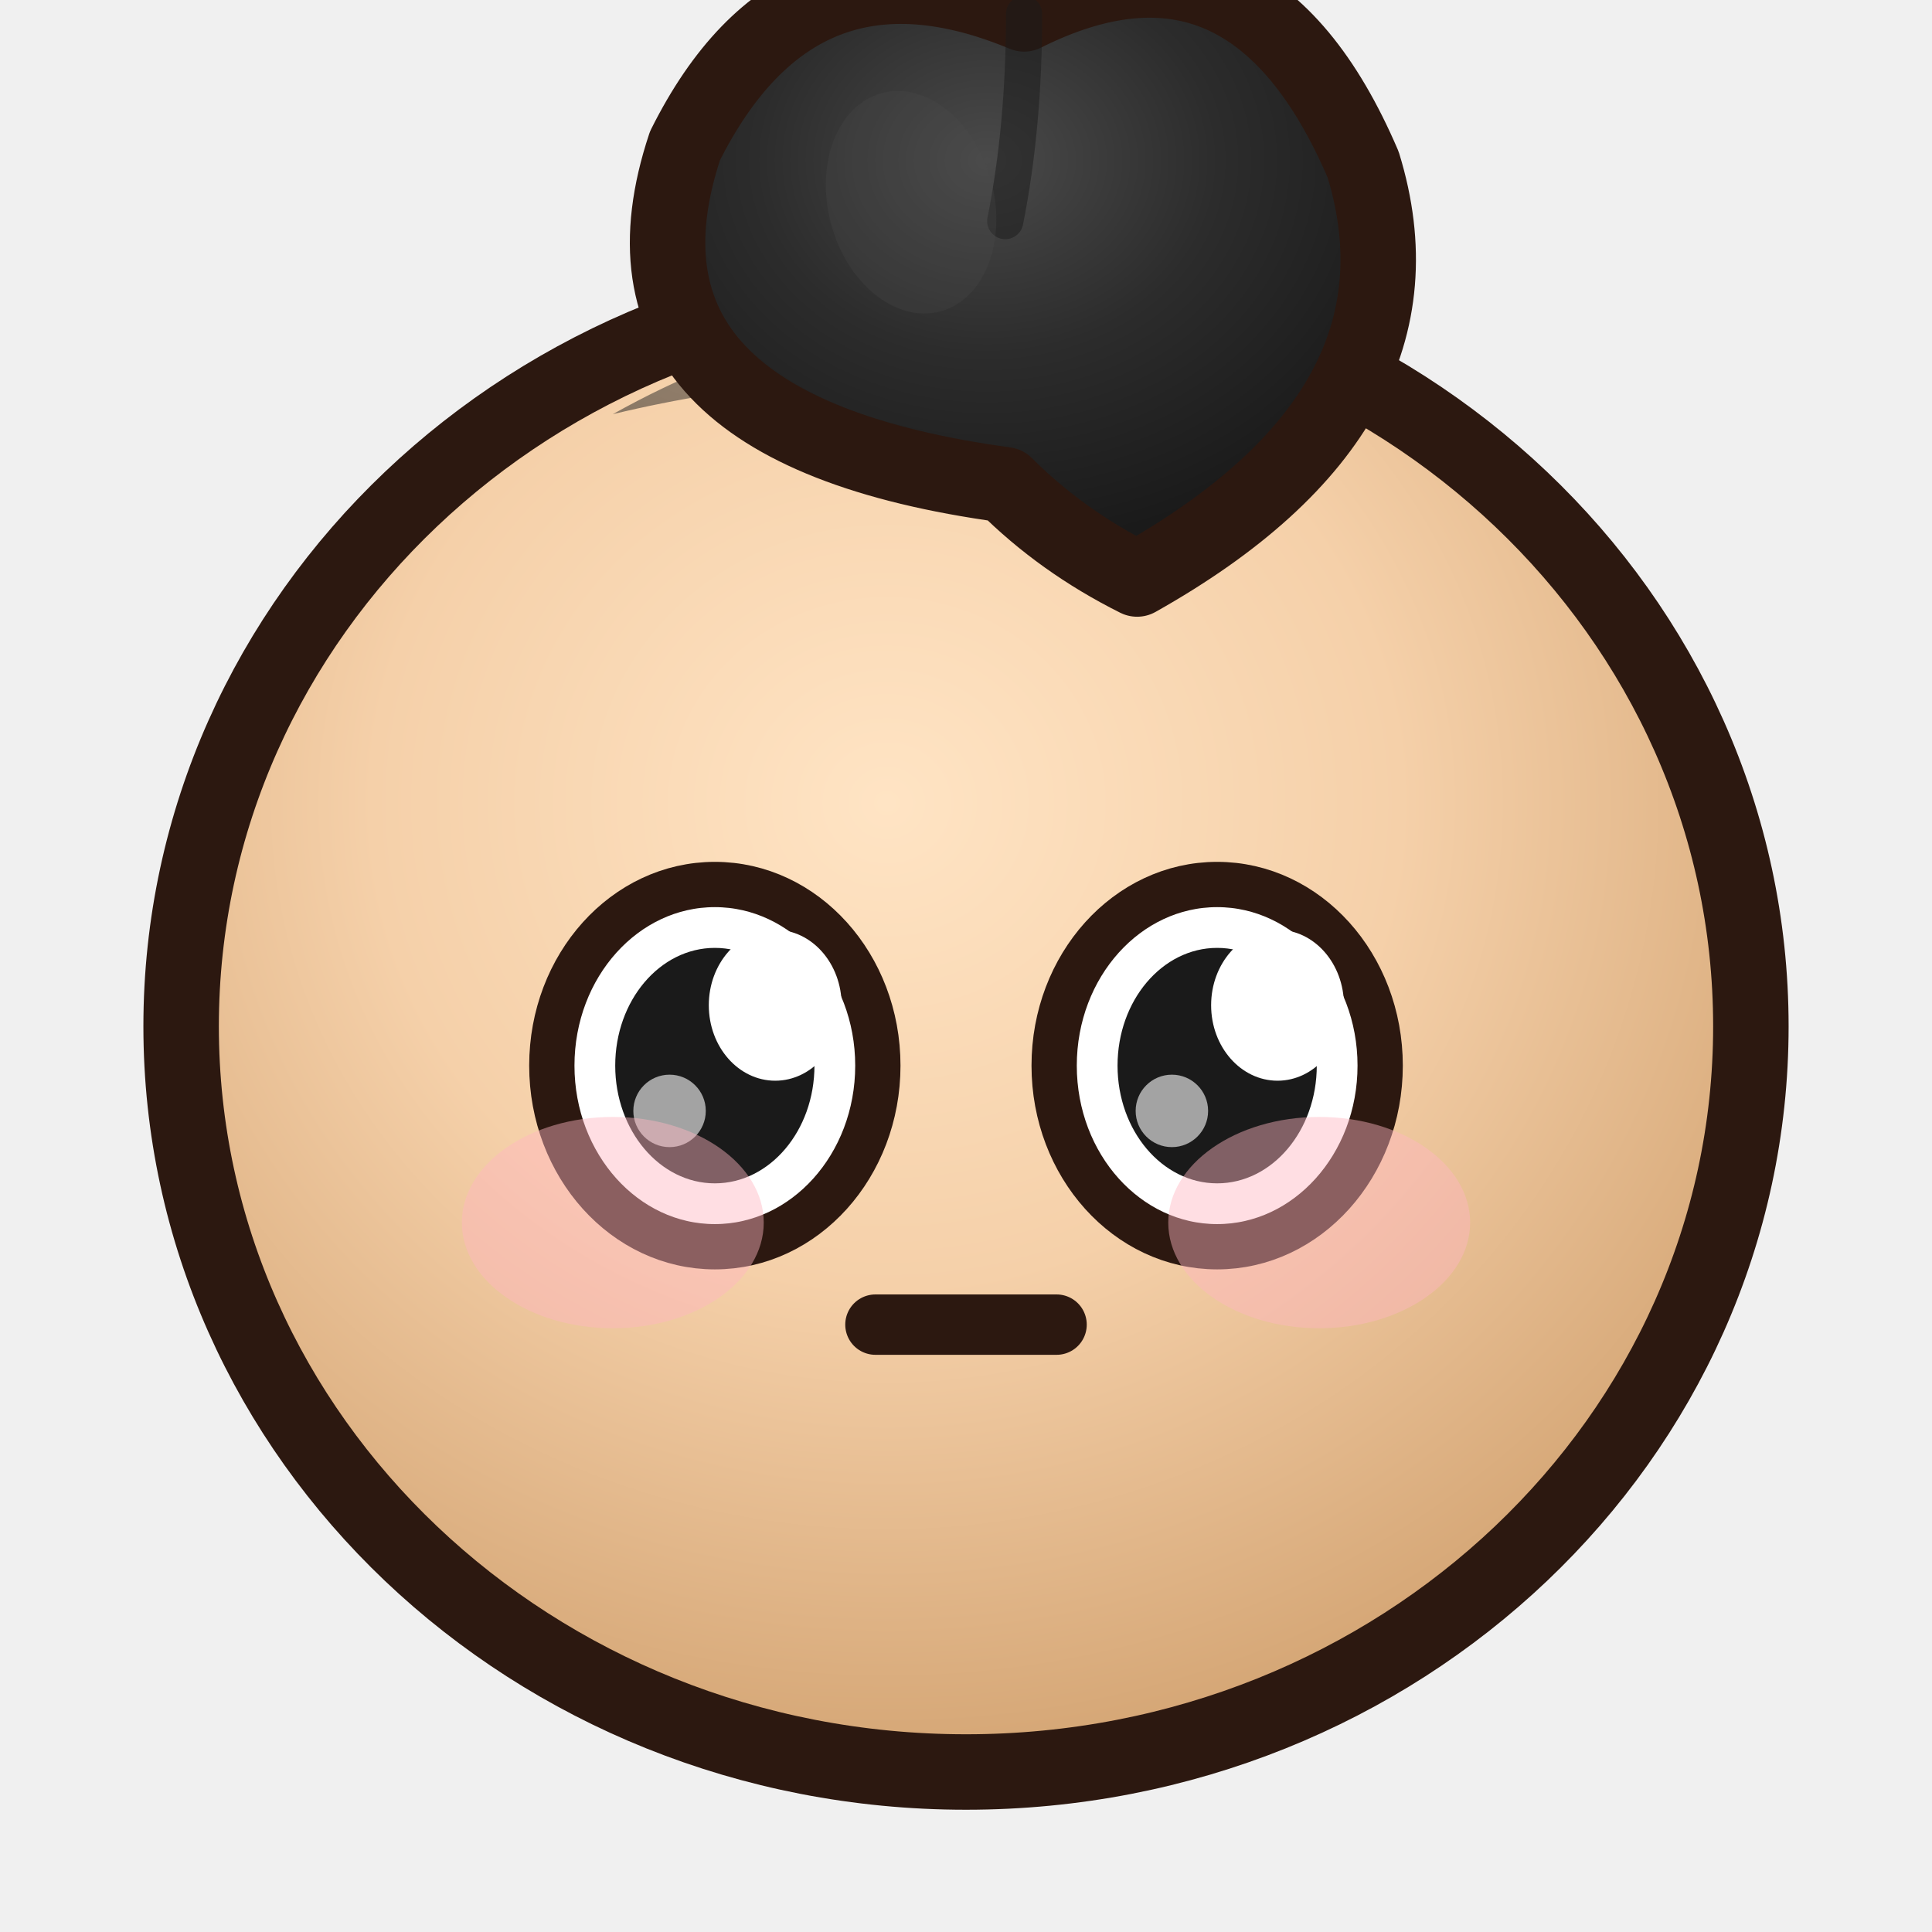
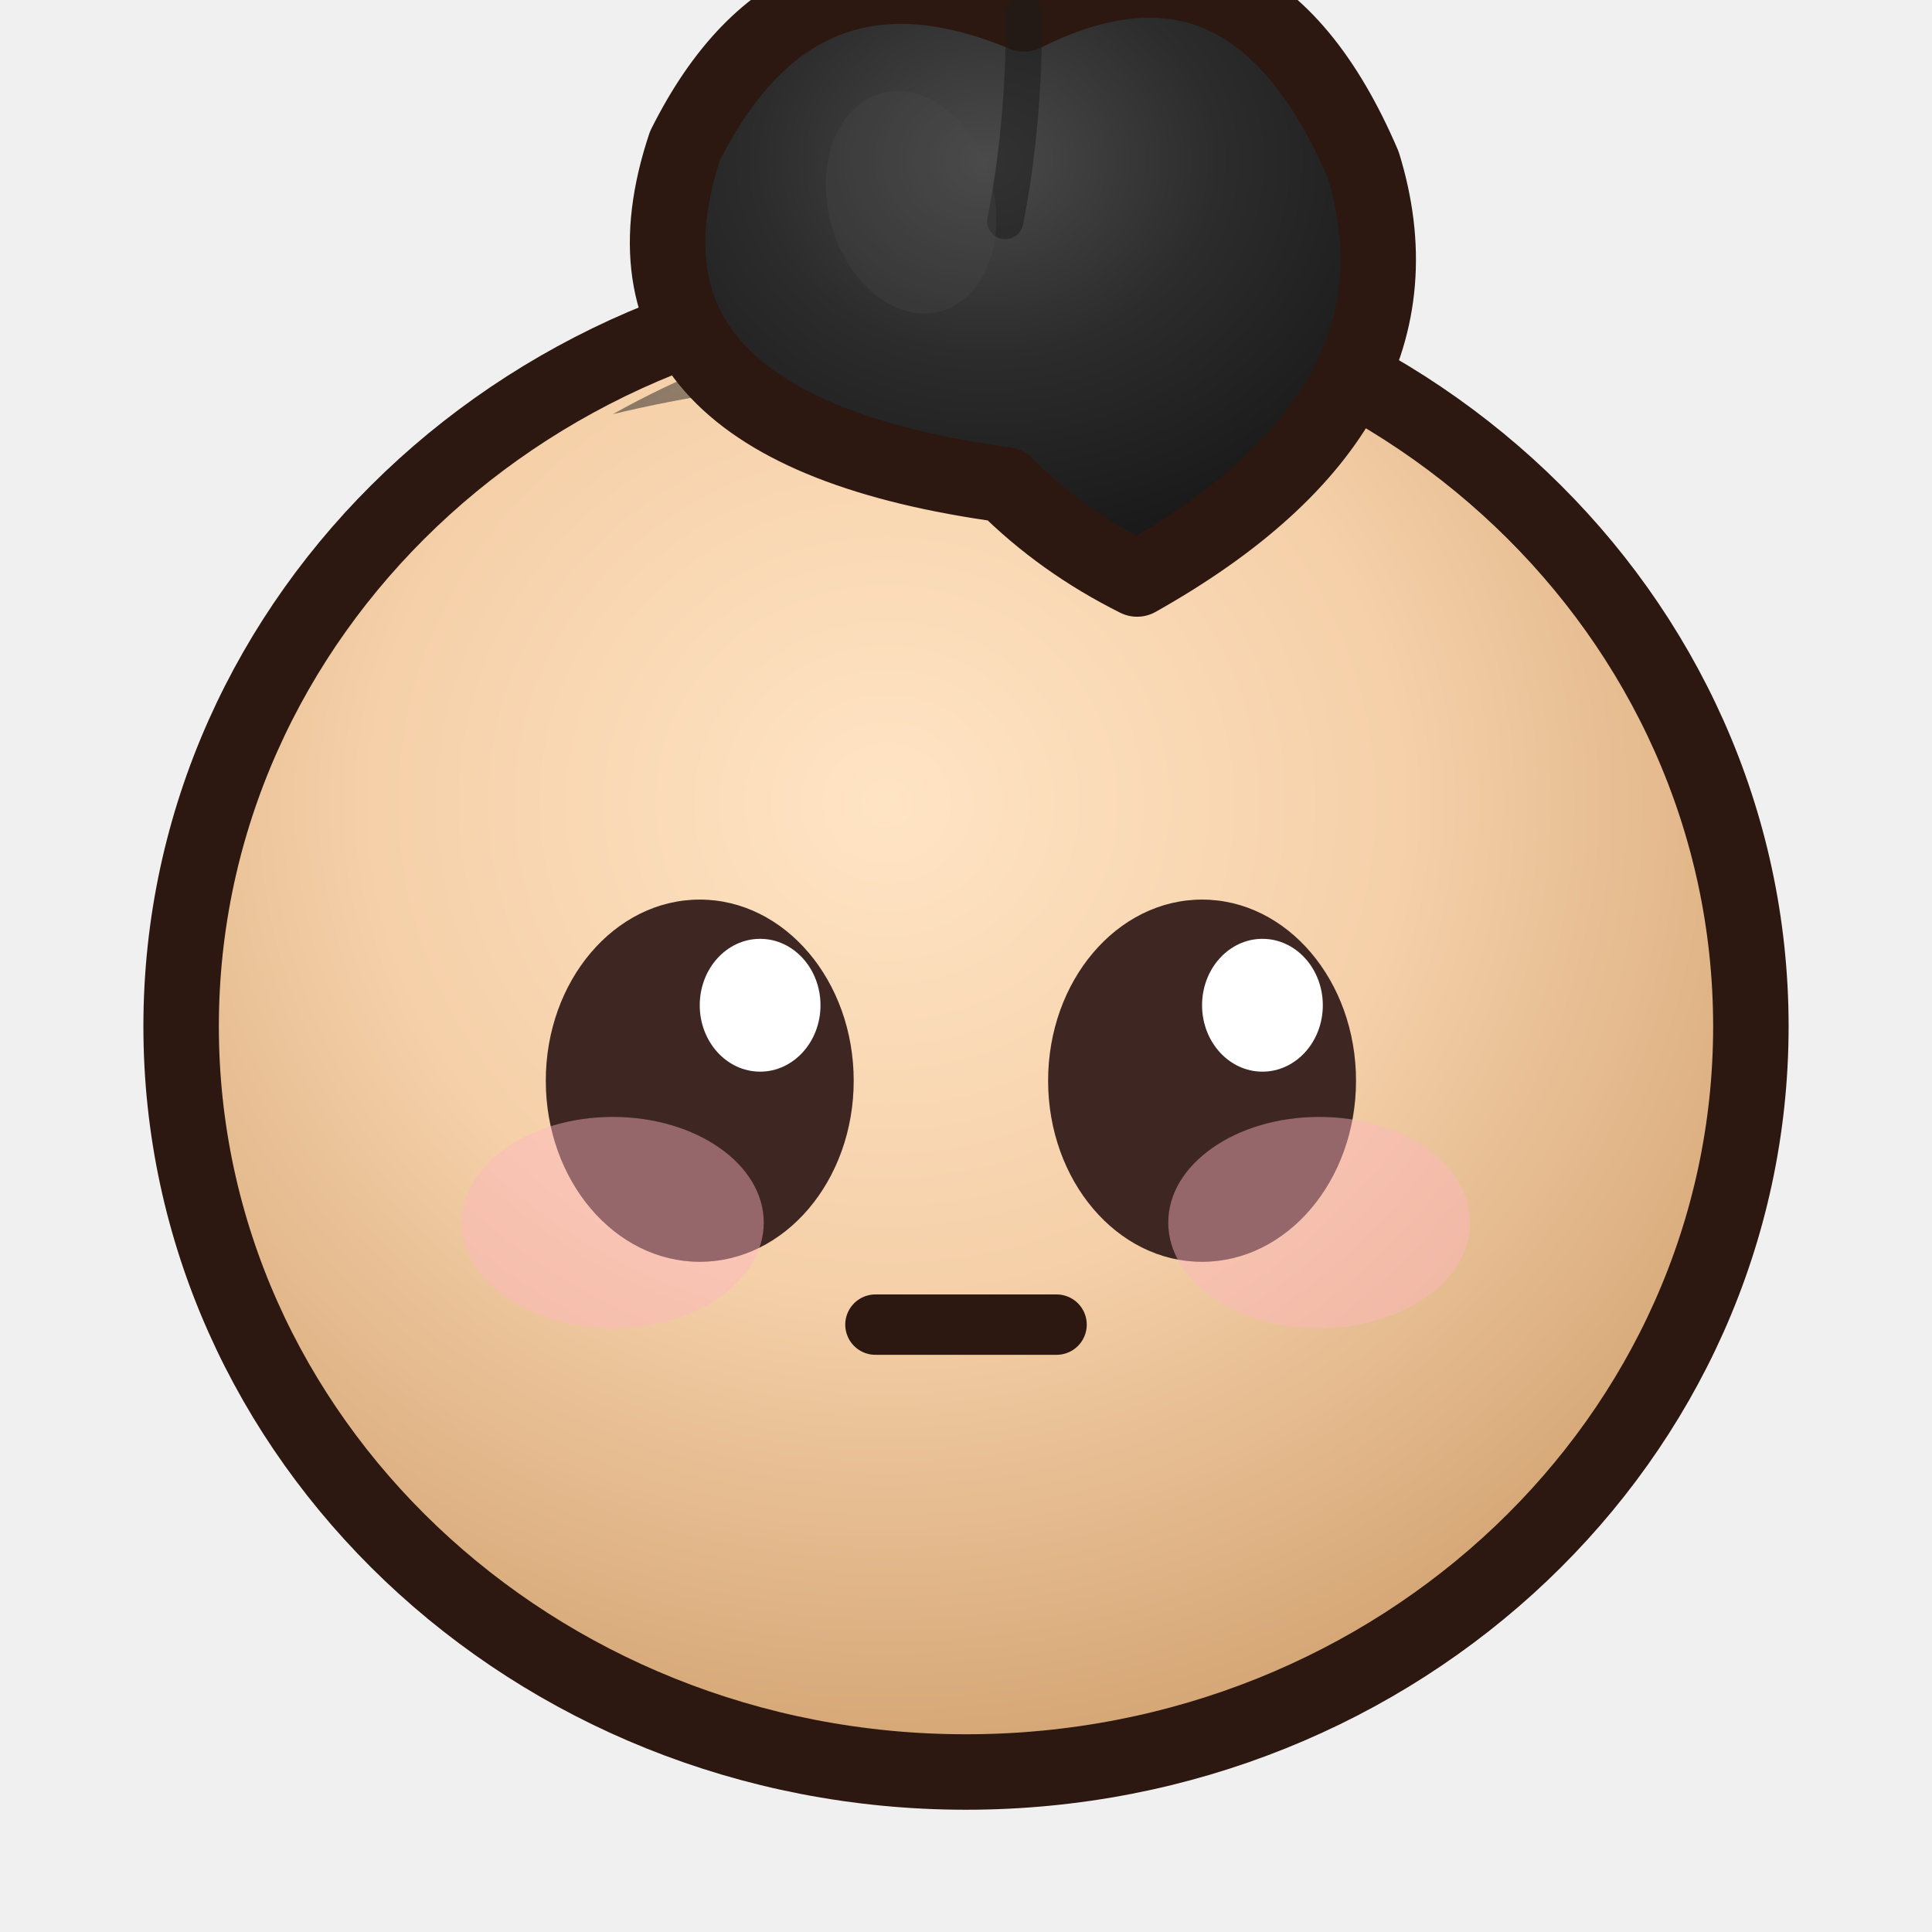
<svg xmlns="http://www.w3.org/2000/svg" viewBox="0 0 64 64" width="64" height="64" id="face_serious">
  <defs>
    <radialGradient id="headGrad" cx="45%" cy="35%" r="65%" fx="45%" fy="35%">
      <stop offset="0%" stop-color="#FFE4C4" />
      <stop offset="50%" stop-color="#F5D0A9" />
      <stop offset="100%" stop-color="#D4A574" />
    </radialGradient>
    <radialGradient id="headGradHair" cx="45%" cy="30%" r="65%" fx="45%" fy="30%">
      <stop offset="0%" stop-color="#4A4A4A" />
      <stop offset="50%" stop-color="#2C2C2C" />
      <stop offset="100%" stop-color="#1A1A1A" />
    </radialGradient>
  </defs>
  <ellipse cx="32" cy="34" rx="26" ry="24.7" fill="url(#headGrad)" stroke="#2C1810" stroke-width="2.5" stroke-linecap="round" stroke-linejoin="round" />
  <path d="M20.3 13.72       Q 26.8 10.08, 33.3 10.6       Q 39.8 11.12, 43.7 15.28       Q 39.8 12.68, 33.3 12.68       Q 26.8 12.16, 20.3 13.72 Z" fill="url(#headGradHair)" opacity="0.5" />
  <path d="       M33.3 16.06       Q 19.572 14.188,         22.692 4.828       Q 26.436 -2.66,         33.924 0.46       Q 41.412 -3.284,         45.156 5.452       Q 47.652 13.564,         37.668 19.18       Q 35.172 17.932,         33.3 16.06 Z" fill="url(#headGradHair)" stroke="#2C1810" stroke-width="2.5" stroke-linecap="round" stroke-linejoin="round" />
  <path d="M33.924 0.46       Q 33.924 4.204,         33.3 7.324" fill="none" stroke="#1A1A1A" stroke-width="1.2" stroke-linecap="round" opacity="0.5" />
  <ellipse cx="30.18" cy="6.7" rx="2.746" ry="3.744" fill="#4A4A4A" opacity="0.25" transform="rotate(-15 30.18 6.7)" />
-   <ellipse cx="23.68" cy="35.3" rx="5.4" ry="6" fill="#FFFFFF" stroke="#2C1810" stroke-width="1.5" />
-   <ellipse cx="23.68" cy="35.3" rx="3.3" ry="3.9" fill="#1A1A1A" />
-   <ellipse cx="25.68" cy="33.3" rx="2.2" ry="2.5" fill="#FFFFFF" />
-   <ellipse cx="22.18" cy="36.8" rx="1.2" ry="1.2" fill="#FFFFFF" opacity="0.6" />
-   <ellipse cx="40.32" cy="35.3" rx="5.4" ry="6" fill="#FFFFFF" stroke="#2C1810" stroke-width="1.5" />
-   <ellipse cx="40.32" cy="35.3" rx="3.3" ry="3.9" fill="#1A1A1A" />
-   <ellipse cx="42.32" cy="33.3" rx="2.2" ry="2.5" fill="#FFFFFF" />
-   <ellipse cx="38.82" cy="36.8" rx="1.2" ry="1.2" fill="#FFFFFF" opacity="0.6" />
+   <ellipse cx="23.18" cy="35.8" rx="5.1" ry="6" fill="#3E2723" />
+   <ellipse cx="25.18" cy="33.3" rx="2" ry="2.2" fill="#FFFFFF" />
+   <ellipse cx="39.82" cy="35.8" rx="5.1" ry="6" fill="#3E2723" />
+   <ellipse cx="41.82" cy="33.3" rx="2" ry="2.2" fill="#FFFFFF" />
  <line x1="29" y1="43.88" x2="35" y2="43.88" stroke="#2C1810" stroke-width="2" stroke-linecap="round" />
  <ellipse cx="20.3" cy="40.5" rx="5" ry="3.5" fill="#FFB6C1" opacity="0.45" />
  <ellipse cx="43.7" cy="40.5" rx="5" ry="3.5" fill="#FFB6C1" opacity="0.45" />
</svg>
